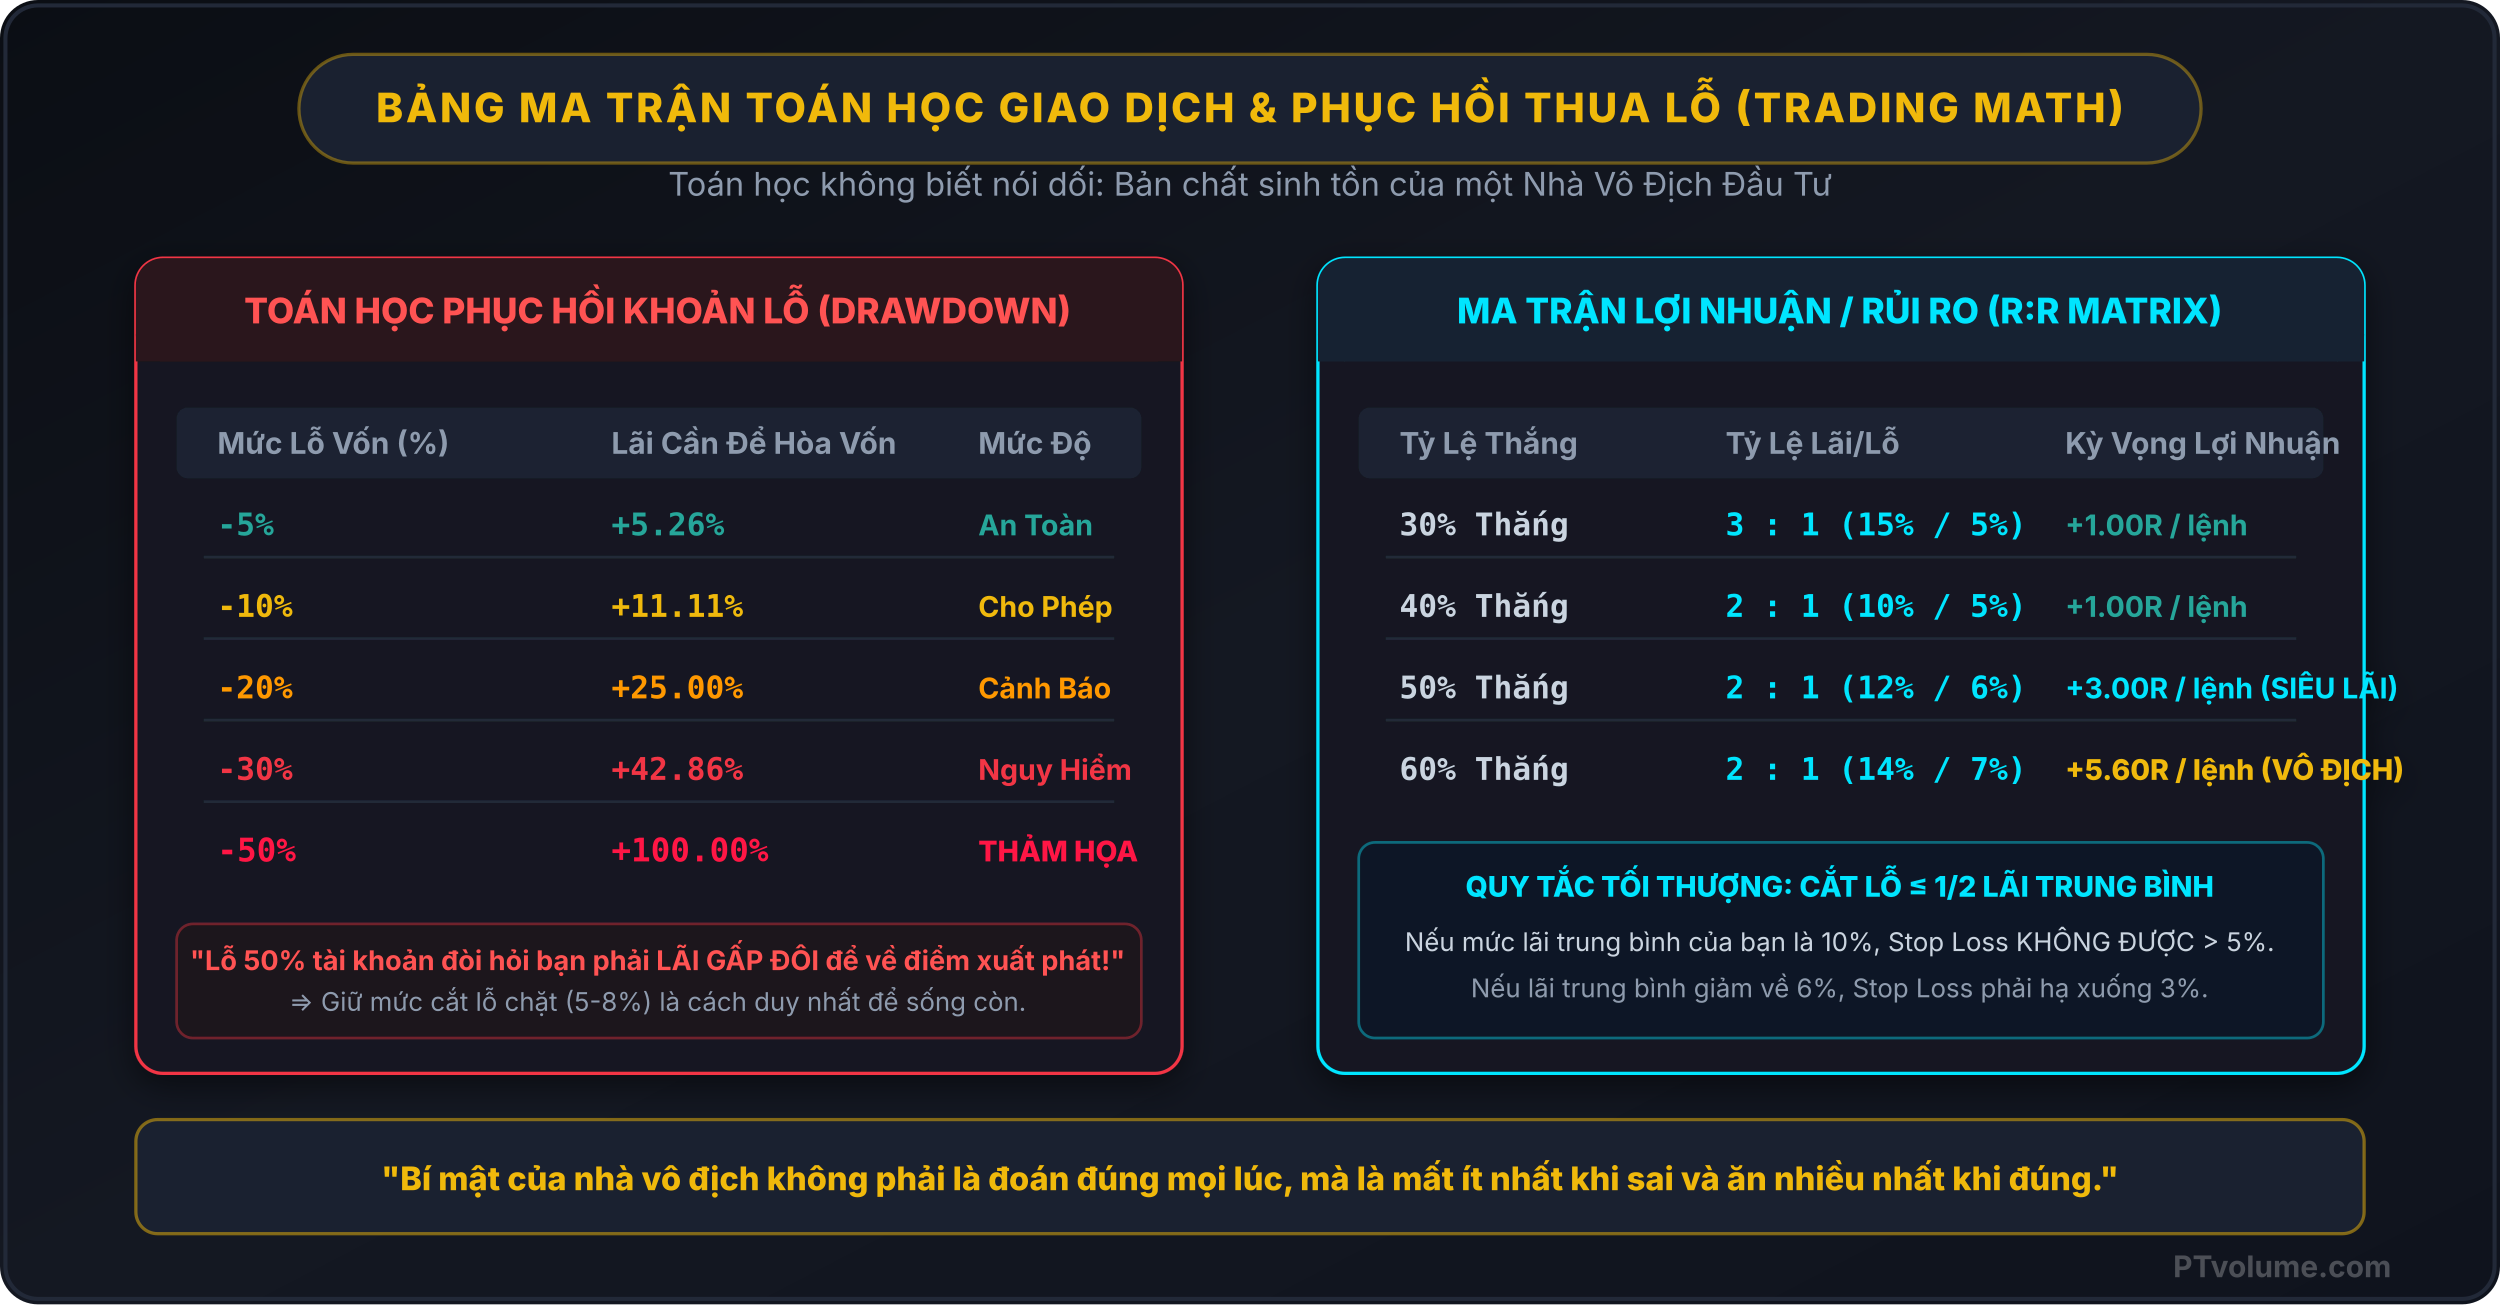
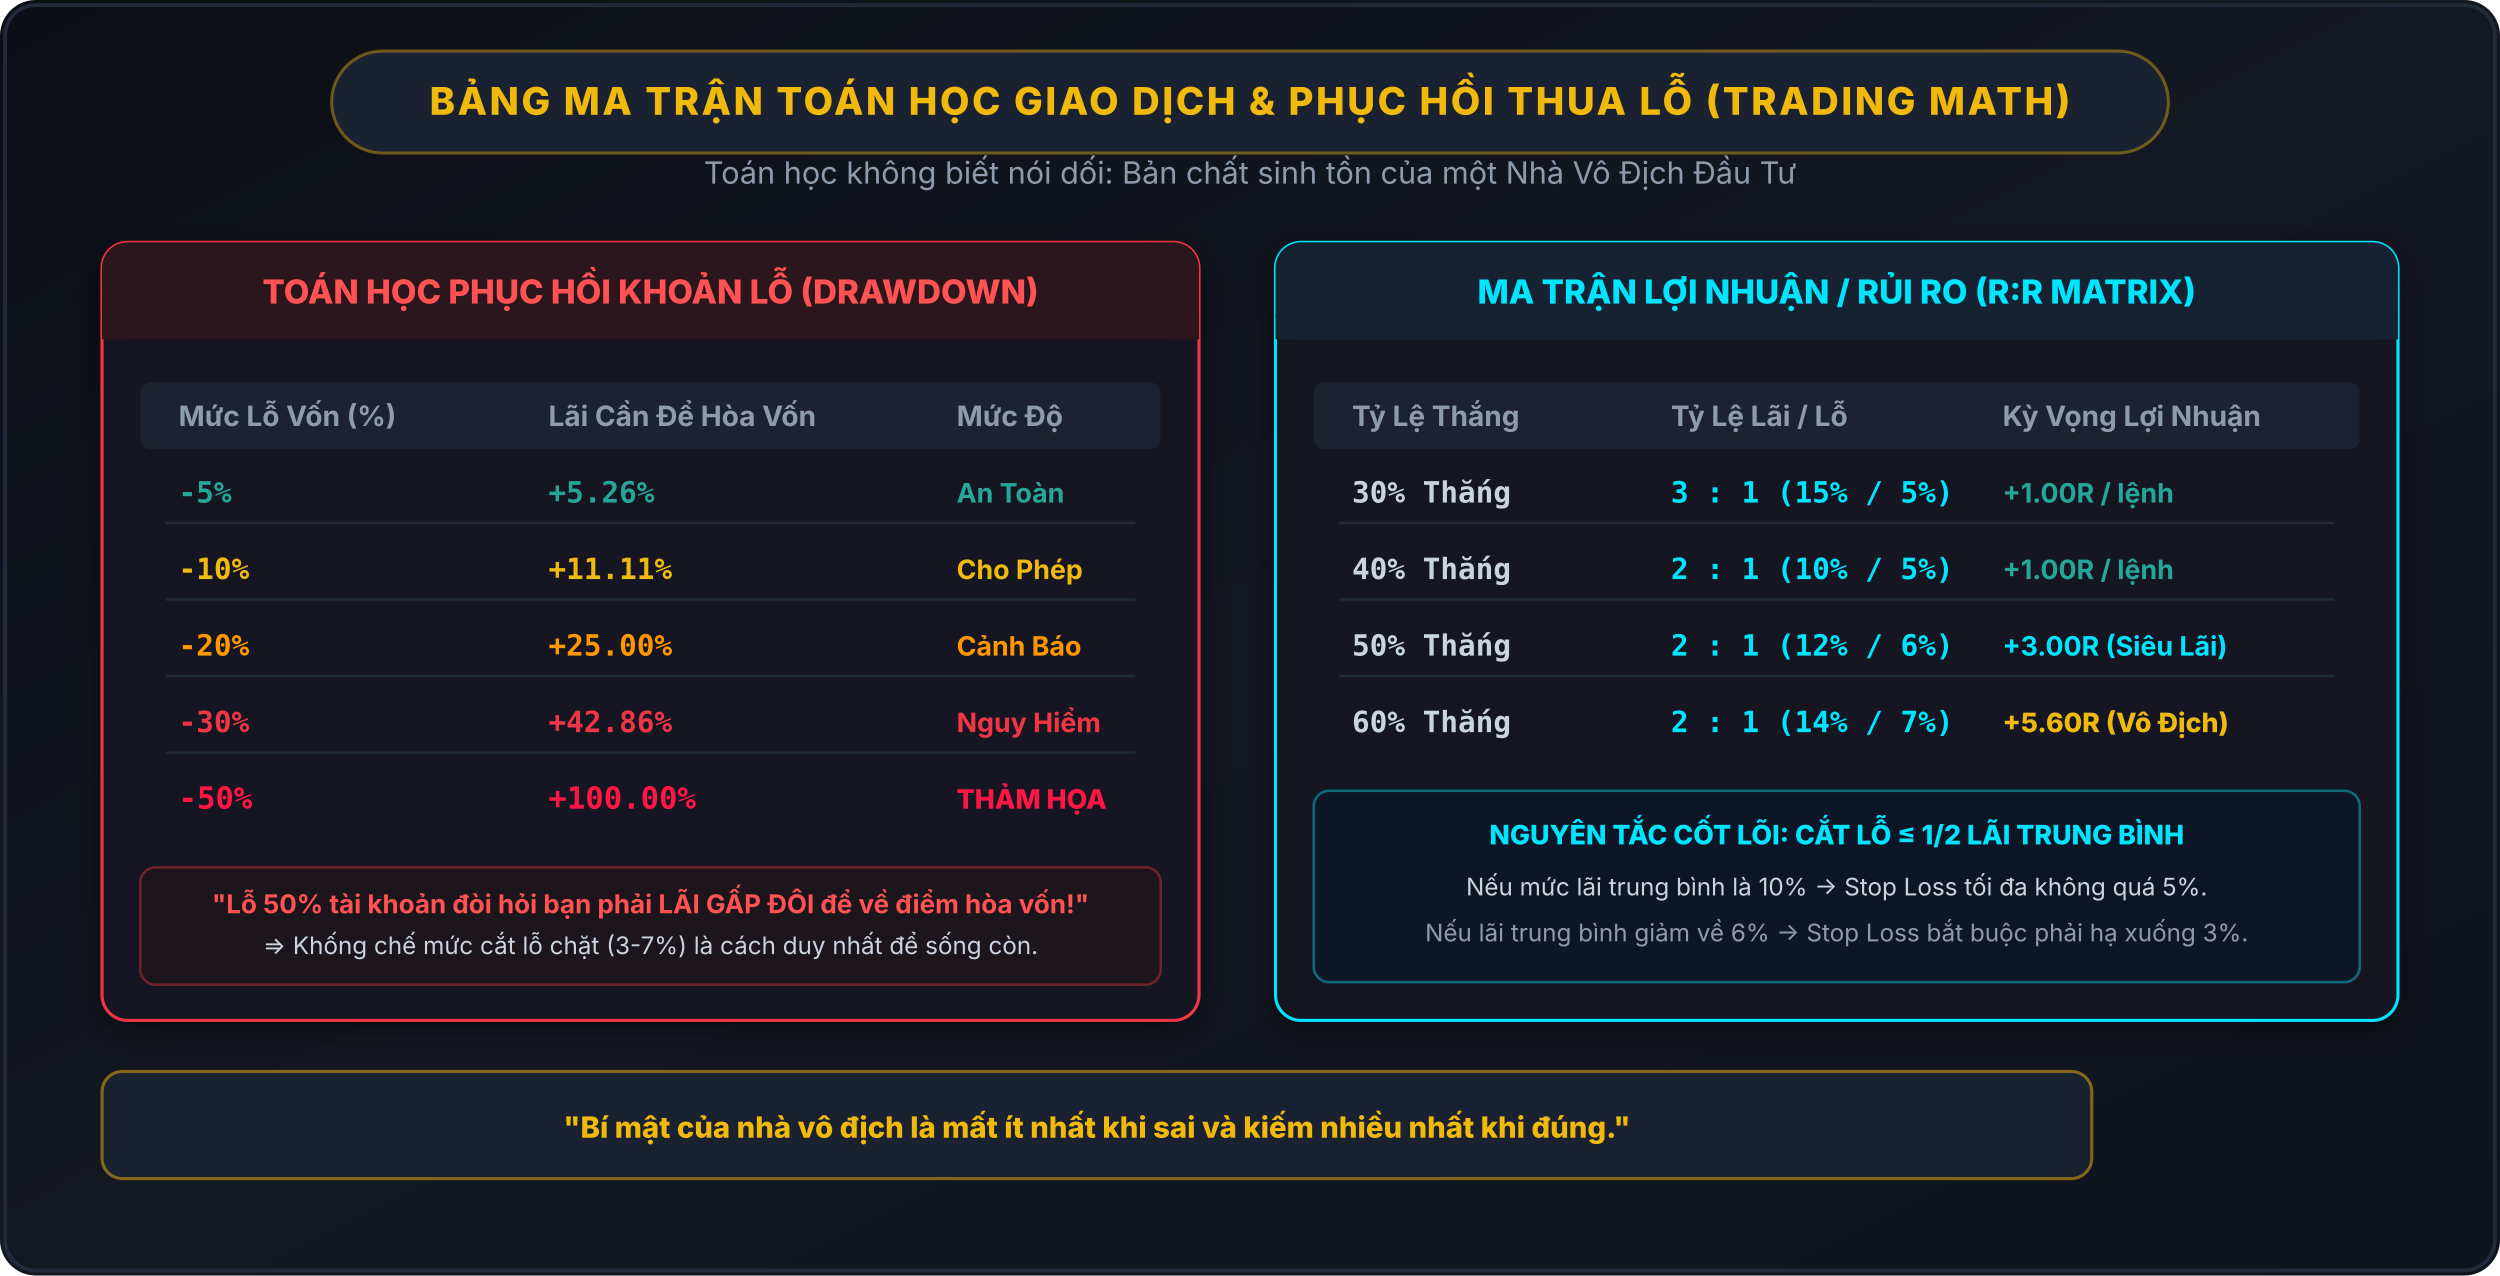
- <svg xmlns="http://www.w3.org/2000/svg" viewBox="0 0 920 480" width="100%" height="100%">
+ <svg xmlns="http://www.w3.org/2000/svg" viewBox="0 0 980 500" width="100%" height="100%">
  <defs>
    <linearGradient id="bg-math" x1="0%" y1="0%" x2="100%" y2="100%">
      <stop offset="0%" stop-color="#0B0E14" />
      <stop offset="50%" stop-color="#141822" />
      <stop offset="100%" stop-color="#0F131D" />
    </linearGradient>
    <filter id="math-shadow" x="-5%" y="-5%" width="110%" height="110%">
      <feDropShadow dx="0" dy="4" stdDeviation="6" flood-color="#000" flood-opacity="0.5" />
    </filter>
  </defs>
-   <rect width="920" height="480" fill="url(#bg-math)" rx="14" />
-   <rect width="916" height="476" x="2" y="2" fill="none" stroke="#222938" stroke-width="1.5" rx="12" />
-   <g transform="translate(460, 40)" text-anchor="middle">
-     <rect x="-350" y="-20" width="700" height="40" rx="20" fill="#1A2130" stroke="rgba(240, 185, 11, 0.4)" stroke-width="1.2" />
+   <rect width="980" height="500" fill="url(#bg-math)" rx="14" />
+   <rect width="976" height="496" x="2" y="2" fill="none" stroke="#222938" stroke-width="1.5" rx="12" />
+   <g transform="translate(490, 40)" text-anchor="middle">
+     <rect x="-360" y="-20" width="720" height="40" rx="20" fill="#1A2130" stroke="rgba(240, 185, 11, 0.4)" stroke-width="1.2" />
    <text y="5" font-family="'Inter', sans-serif" font-size="15" font-weight="800" fill="#F0B90B" letter-spacing="1">
      BẢNG MA TRẬN TOÁN HỌC GIAO DỊCH &amp; PHỤC HỒI THUA LỖ (TRADING MATH)
    </text>
    <text y="32" font-family="'Inter', sans-serif" font-size="12" fill="#8E9BAE">
      Toán học không biết nói dối: Bản chất sinh tồn của một Nhà Vô Địch Đầu Tư
    </text>
  </g>
-   <g transform="translate(50, 95)" filter="url(#math-shadow)">
-     <rect width="385" height="300" rx="10" fill="#141822" stroke="#F23645" stroke-width="1.2" />
-     <rect width="385" height="38" rx="10" fill="#29161B" />
-     <path d="M 0 28 L 0 38 L 385 38 L 385 28 Z" fill="#29161B" />
-     <text x="192" y="24" font-family="'Inter', sans-serif" font-size="13" font-weight="800" fill="#FF5252" text-anchor="middle">
+   <g transform="translate(40, 95)" filter="url(#math-shadow)">
+     <rect width="430" height="305" rx="10" fill="#141822" stroke="#F23645" stroke-width="1.2" />
+     <rect width="430" height="38" rx="10" fill="#29161B" />
+     <path d="M 0 28 L 0 38 L 430 38 L 430 28 Z" fill="#29161B" />
+     <text x="215" y="24" font-family="'Inter', sans-serif" font-size="13" font-weight="800" fill="#FF5252" text-anchor="middle">
      TOÁN HỌC PHỤC HỒI KHOẢN LỖ (DRAWDOWN)
    </text>
    <g transform="translate(15, 55)">
-       <rect width="355" height="26" fill="#1B2230" rx="4" />
+       <rect width="400" height="26" fill="#1B2230" rx="4" />
      <text x="15" y="17" font-family="'Inter', sans-serif" font-size="11" font-weight="700" fill="#8E9BAE">Mức Lỗ Vốn (%)</text>
      <text x="160" y="17" font-family="'Inter', sans-serif" font-size="11" font-weight="700" fill="#8E9BAE">Lãi Cần Để Hòa Vốn</text>
-       <text x="295" y="17" font-family="'Inter', sans-serif" font-size="11" font-weight="700" fill="#8E9BAE">Mức Độ</text>
+       <text x="320" y="17" font-family="'Inter', sans-serif" font-size="11" font-weight="700" fill="#8E9BAE">Mức Độ</text>
    </g>
    <g transform="translate(15, 87)">
      <text x="15" y="15" font-family="'JetBrains Mono', monospace" font-size="11.5" font-weight="700" fill="#26A69A">-5%</text>
      <text x="160" y="15" font-family="'JetBrains Mono', monospace" font-size="11.5" font-weight="700" fill="#26A69A">+5.26%</text>
-       <text x="295" y="15" font-family="'Inter', sans-serif" font-size="10.5" font-weight="700" fill="#26A69A">An Toàn</text>
+       <text x="320" y="15" font-family="'Inter', sans-serif" font-size="10.5" font-weight="700" fill="#26A69A">An Toàn</text>
    </g>
-     <line x1="25" y1="110" x2="360" y2="110" stroke="#222938" />
+     <line x1="25" y1="110" x2="405" y2="110" stroke="#222938" />
    <g transform="translate(15, 117)">
      <text x="15" y="15" font-family="'JetBrains Mono', monospace" font-size="11.5" font-weight="700" fill="#F0B90B">-10%</text>
      <text x="160" y="15" font-family="'JetBrains Mono', monospace" font-size="11.5" font-weight="700" fill="#F0B90B">+11.11%</text>
-       <text x="295" y="15" font-family="'Inter', sans-serif" font-size="10.5" font-weight="700" fill="#F0B90B">Cho Phép</text>
+       <text x="320" y="15" font-family="'Inter', sans-serif" font-size="10.5" font-weight="700" fill="#F0B90B">Cho Phép</text>
    </g>
-     <line x1="25" y1="140" x2="360" y2="140" stroke="#222938" />
+     <line x1="25" y1="140" x2="405" y2="140" stroke="#222938" />
    <g transform="translate(15, 147)">
      <text x="15" y="15" font-family="'JetBrains Mono', monospace" font-size="11.5" font-weight="700" fill="#FF9800">-20%</text>
      <text x="160" y="15" font-family="'JetBrains Mono', monospace" font-size="11.5" font-weight="700" fill="#FF9800">+25.00%</text>
-       <text x="295" y="15" font-family="'Inter', sans-serif" font-size="10.5" font-weight="700" fill="#FF9800">Cảnh Báo</text>
+       <text x="320" y="15" font-family="'Inter', sans-serif" font-size="10.5" font-weight="700" fill="#FF9800">Cảnh Báo</text>
    </g>
-     <line x1="25" y1="170" x2="360" y2="170" stroke="#222938" />
+     <line x1="25" y1="170" x2="405" y2="170" stroke="#222938" />
    <g transform="translate(15, 177)">
      <text x="15" y="15" font-family="'JetBrains Mono', monospace" font-size="11.5" font-weight="700" fill="#F23645">-30%</text>
      <text x="160" y="15" font-family="'JetBrains Mono', monospace" font-size="11.5" font-weight="700" fill="#F23645">+42.86%</text>
-       <text x="295" y="15" font-family="'Inter', sans-serif" font-size="10.5" font-weight="700" fill="#F23645">Nguy Hiểm</text>
+       <text x="320" y="15" font-family="'Inter', sans-serif" font-size="10.5" font-weight="700" fill="#F23645">Nguy Hiểm</text>
    </g>
-     <line x1="25" y1="200" x2="360" y2="200" stroke="#222938" />
+     <line x1="25" y1="200" x2="405" y2="200" stroke="#222938" />
    <g transform="translate(15, 207)">
      <text x="15" y="15" font-family="'JetBrains Mono', monospace" font-size="12" font-weight="800" fill="#FF1744">-50%</text>
      <text x="160" y="15" font-family="'JetBrains Mono', monospace" font-size="12" font-weight="800" fill="#FF1744">+100.00%</text>
-       <text x="295" y="15" font-family="'Inter', sans-serif" font-size="10.5" font-weight="800" fill="#FF1744">THẢM HỌA</text>
+       <text x="320" y="15" font-family="'Inter', sans-serif" font-size="10.5" font-weight="800" fill="#FF1744">THẢM HỌA</text>
    </g>
-     <rect x="15" y="245" width="355" height="42" rx="6" fill="#1B141A" stroke="rgba(242, 54, 69, 0.4)" stroke-width="1" />
-     <text x="192" y="262" font-family="'Inter', sans-serif" font-size="10" font-weight="700" fill="#FF5252" text-anchor="middle">
-       "Lỗ 50% tài khoản đòi hỏi bạn phải LÃI GẤP ĐÔI để về điểm xuất phát!"
+     <rect x="15" y="245" width="400" height="46" rx="6" fill="#1B141A" stroke="rgba(242, 54, 69, 0.4)" stroke-width="1" />
+     <text x="215" y="263" font-family="'Inter', sans-serif" font-size="10.2" font-weight="700" fill="#FF5252" text-anchor="middle">
+       "Lỗ 50% tài khoản đòi hỏi bạn phải LÃI GẤP ĐÔI để về điểm hòa vốn!"
    </text>
-     <text x="192" y="277" font-family="'Inter', sans-serif" font-size="9.5" fill="#8E9BAE" text-anchor="middle">
-       =&gt; Giữ mức cắt lỗ chặt (5-8%) là cách duy nhất để sống còn.
+     <text x="215" y="279" font-family="'Inter', sans-serif" font-size="9.5" fill="#CAD4E0" text-anchor="middle">
+       =&gt; Khống chế mức cắt lỗ chặt (3-7%) là cách duy nhất để sống còn.
    </text>
  </g>
-   <g transform="translate(485, 95)" filter="url(#math-shadow)">
-     <rect width="385" height="300" rx="10" fill="#141822" stroke="#00E5FF" stroke-width="1.2" />
-     <rect width="385" height="38" rx="10" fill="#132333" />
-     <path d="M 0 28 L 0 38 L 385 38 L 385 28 Z" fill="#132333" />
-     <text x="192" y="24" font-family="'Inter', sans-serif" font-size="13" font-weight="800" fill="#00E5FF" text-anchor="middle">
+   <g transform="translate(500, 95)" filter="url(#math-shadow)">
+     <rect width="440" height="305" rx="10" fill="#141822" stroke="#00E5FF" stroke-width="1.2" />
+     <rect width="440" height="38" rx="10" fill="#132333" />
+     <path d="M 0 28 L 0 38 L 440 38 L 440 28 Z" fill="#132333" />
+     <text x="220" y="24" font-family="'Inter', sans-serif" font-size="13" font-weight="800" fill="#00E5FF" text-anchor="middle">
      MA TRẬN LỢI NHUẬN / RỦI RO (R:R MATRIX)
    </text>
    <g transform="translate(15, 55)">
-       <rect width="355" height="26" fill="#1B2230" rx="4" />
+       <rect width="410" height="26" fill="#1B2230" rx="4" />
      <text x="15" y="17" font-family="'Inter', sans-serif" font-size="11" font-weight="700" fill="#8E9BAE">Tỷ Lệ Thắng</text>
-       <text x="135" y="17" font-family="'Inter', sans-serif" font-size="11" font-weight="700" fill="#8E9BAE">Tỷ Lệ Lãi/Lỗ</text>
-       <text x="260" y="17" font-family="'Inter', sans-serif" font-size="11" font-weight="700" fill="#8E9BAE">Kỳ Vọng Lợi Nhuận</text>
+       <text x="140" y="17" font-family="'Inter', sans-serif" font-size="11" font-weight="700" fill="#8E9BAE">Tỷ Lệ Lãi / Lỗ</text>
+       <text x="270" y="17" font-family="'Inter', sans-serif" font-size="11" font-weight="700" fill="#8E9BAE">Kỳ Vọng Lợi Nhuận</text>
    </g>
    <g transform="translate(15, 87)">
      <text x="15" y="15" font-family="'JetBrains Mono', monospace" font-size="11.5" font-weight="700" fill="#CAD4E0">30% Thắng</text>
-       <text x="135" y="15" font-family="'JetBrains Mono', monospace" font-size="11.5" font-weight="700" fill="#00E5FF">3 : 1 (15% / 5%)</text>
-       <text x="260" y="15" font-family="'Inter', sans-serif" font-size="10.5" font-weight="700" fill="#26A69A">+1.00R / lệnh</text>
+       <text x="140" y="15" font-family="'JetBrains Mono', monospace" font-size="11.5" font-weight="700" fill="#00E5FF">3 : 1 (15% / 5%)</text>
+       <text x="270" y="15" font-family="'Inter', sans-serif" font-size="10.5" font-weight="700" fill="#26A69A">+1.00R / lệnh</text>
    </g>
-     <line x1="25" y1="110" x2="360" y2="110" stroke="#222938" />
+     <line x1="25" y1="110" x2="415" y2="110" stroke="#222938" />
    <g transform="translate(15, 117)">
      <text x="15" y="15" font-family="'JetBrains Mono', monospace" font-size="11.5" font-weight="700" fill="#CAD4E0">40% Thắng</text>
-       <text x="135" y="15" font-family="'JetBrains Mono', monospace" font-size="11.5" font-weight="700" fill="#00E5FF">2 : 1 (10% / 5%)</text>
-       <text x="260" y="15" font-family="'Inter', sans-serif" font-size="10.5" font-weight="700" fill="#26A69A">+1.00R / lệnh</text>
+       <text x="140" y="15" font-family="'JetBrains Mono', monospace" font-size="11.5" font-weight="700" fill="#00E5FF">2 : 1 (10% / 5%)</text>
+       <text x="270" y="15" font-family="'Inter', sans-serif" font-size="10.5" font-weight="700" fill="#26A69A">+1.00R / lệnh</text>
    </g>
-     <line x1="25" y1="140" x2="360" y2="140" stroke="#222938" />
+     <line x1="25" y1="140" x2="415" y2="140" stroke="#222938" />
    <g transform="translate(15, 147)">
      <text x="15" y="15" font-family="'JetBrains Mono', monospace" font-size="11.5" font-weight="700" fill="#CAD4E0">50% Thắng</text>
-       <text x="135" y="15" font-family="'JetBrains Mono', monospace" font-size="11.5" font-weight="700" fill="#00E5FF">2 : 1 (12% / 6%)</text>
-       <text x="260" y="15" font-family="'Inter', sans-serif" font-size="10.5" font-weight="700" fill="#00E5FF">+3.00R / lệnh (SIÊU LÃI)</text>
+       <text x="140" y="15" font-family="'JetBrains Mono', monospace" font-size="11.5" font-weight="700" fill="#00E5FF">2 : 1 (12% / 6%)</text>
+       <text x="270" y="15" font-family="'Inter', sans-serif" font-size="10.5" font-weight="700" fill="#00E5FF">+3.00R (Siêu Lãi)</text>
    </g>
-     <line x1="25" y1="170" x2="360" y2="170" stroke="#222938" />
+     <line x1="25" y1="170" x2="415" y2="170" stroke="#222938" />
    <g transform="translate(15, 177)">
      <text x="15" y="15" font-family="'JetBrains Mono', monospace" font-size="11.5" font-weight="700" fill="#CAD4E0">60% Thắng</text>
-       <text x="135" y="15" font-family="'JetBrains Mono', monospace" font-size="11.5" font-weight="700" fill="#00E5FF">2 : 1 (14% / 7%)</text>
-       <text x="260" y="15" font-family="'Inter', sans-serif" font-size="10.5" font-weight="800" fill="#F0B90B">+5.60R / lệnh (VÔ ĐỊCH)</text>
+       <text x="140" y="15" font-family="'JetBrains Mono', monospace" font-size="11.5" font-weight="700" fill="#00E5FF">2 : 1 (14% / 7%)</text>
+       <text x="270" y="15" font-family="'Inter', sans-serif" font-size="10.5" font-weight="800" fill="#F0B90B">+5.60R (Vô Địch)</text>
    </g>
-     <rect x="15" y="215" width="355" height="72" rx="6" fill="#101926" stroke="rgba(0, 229, 255, 0.4)" stroke-width="1" />
-     <text x="192" y="235" font-family="'Inter', sans-serif" font-size="10.5" font-weight="800" fill="#00E5FF" text-anchor="middle">
-       QUY TẮC TỐI THƯỢNG: CẮT LỖ ≤ 1/2 LÃI TRUNG BÌNH
+     <rect x="15" y="215" width="410" height="75" rx="6" fill="#101926" stroke="rgba(0, 229, 255, 0.4)" stroke-width="1" />
+     <text x="220" y="236" font-family="'Inter', sans-serif" font-size="10.5" font-weight="800" fill="#00E5FF" text-anchor="middle">
+       NGUYÊN TẮC CỐT LÕI: CẮT LỖ ≤ 1/2 LÃI TRUNG BÌNH
    </text>
-     <text x="192" y="255" font-family="'Inter', sans-serif" font-size="9.5" fill="#CAD4E0" text-anchor="middle">
-       Nếu mức lãi trung bình của bạn là 10%, Stop Loss KHÔNG ĐƯỢC &gt; 5%.
+     <text x="220" y="256" font-family="'Inter', sans-serif" font-size="9.5" fill="#CAD4E0" text-anchor="middle">
+       Nếu mức lãi trung bình là 10% → Stop Loss tối đa không quá 5%.
    </text>
-     <text x="192" y="272" font-family="'Inter', sans-serif" font-size="9.5" fill="#8E9BAE" text-anchor="middle">
-       Nếu lãi trung bình giảm về 6%, Stop Loss phải hạ xuống 3%.
+     <text x="220" y="274" font-family="'Inter', sans-serif" font-size="9.5" fill="#8E9BAE" text-anchor="middle">
+       Nếu lãi trung bình giảm về 6% → Stop Loss bắt buộc phải hạ xuống 3%.
    </text>
  </g>
-   <g transform="translate(50, 412)">
-     <rect width="820" height="42" rx="8" fill="#1A2130" stroke="rgba(240, 185, 11, 0.5)" stroke-width="1.2" />
-     <text x="410" y="26" font-family="'Inter', sans-serif" font-size="12" font-weight="800" fill="#F0B90B" text-anchor="middle">
-       "Bí mật của nhà vô địch không phải là đoán đúng mọi lúc, mà là mất ít nhất khi sai và ăn nhiều nhất khi đúng."
+   <g transform="translate(40, 420)">
+     <rect width="780" height="42" rx="8" fill="#1A2130" stroke="rgba(240, 185, 11, 0.5)" stroke-width="1.2" />
+     <text x="390" y="26" font-family="'Inter', sans-serif" font-size="11.5" font-weight="800" fill="#F0B90B" text-anchor="middle">
+       "Bí mật của nhà vô địch là mất ít nhất khi sai và kiếm nhiều nhất khi đúng."
    </text>
  </g>
-   <text x="880" y="470" font-family="'Inter', sans-serif" font-size="11" font-weight="700" fill="rgba(255,255,255,0.25)" text-anchor="end">PTvolume.com</text>
</svg>
